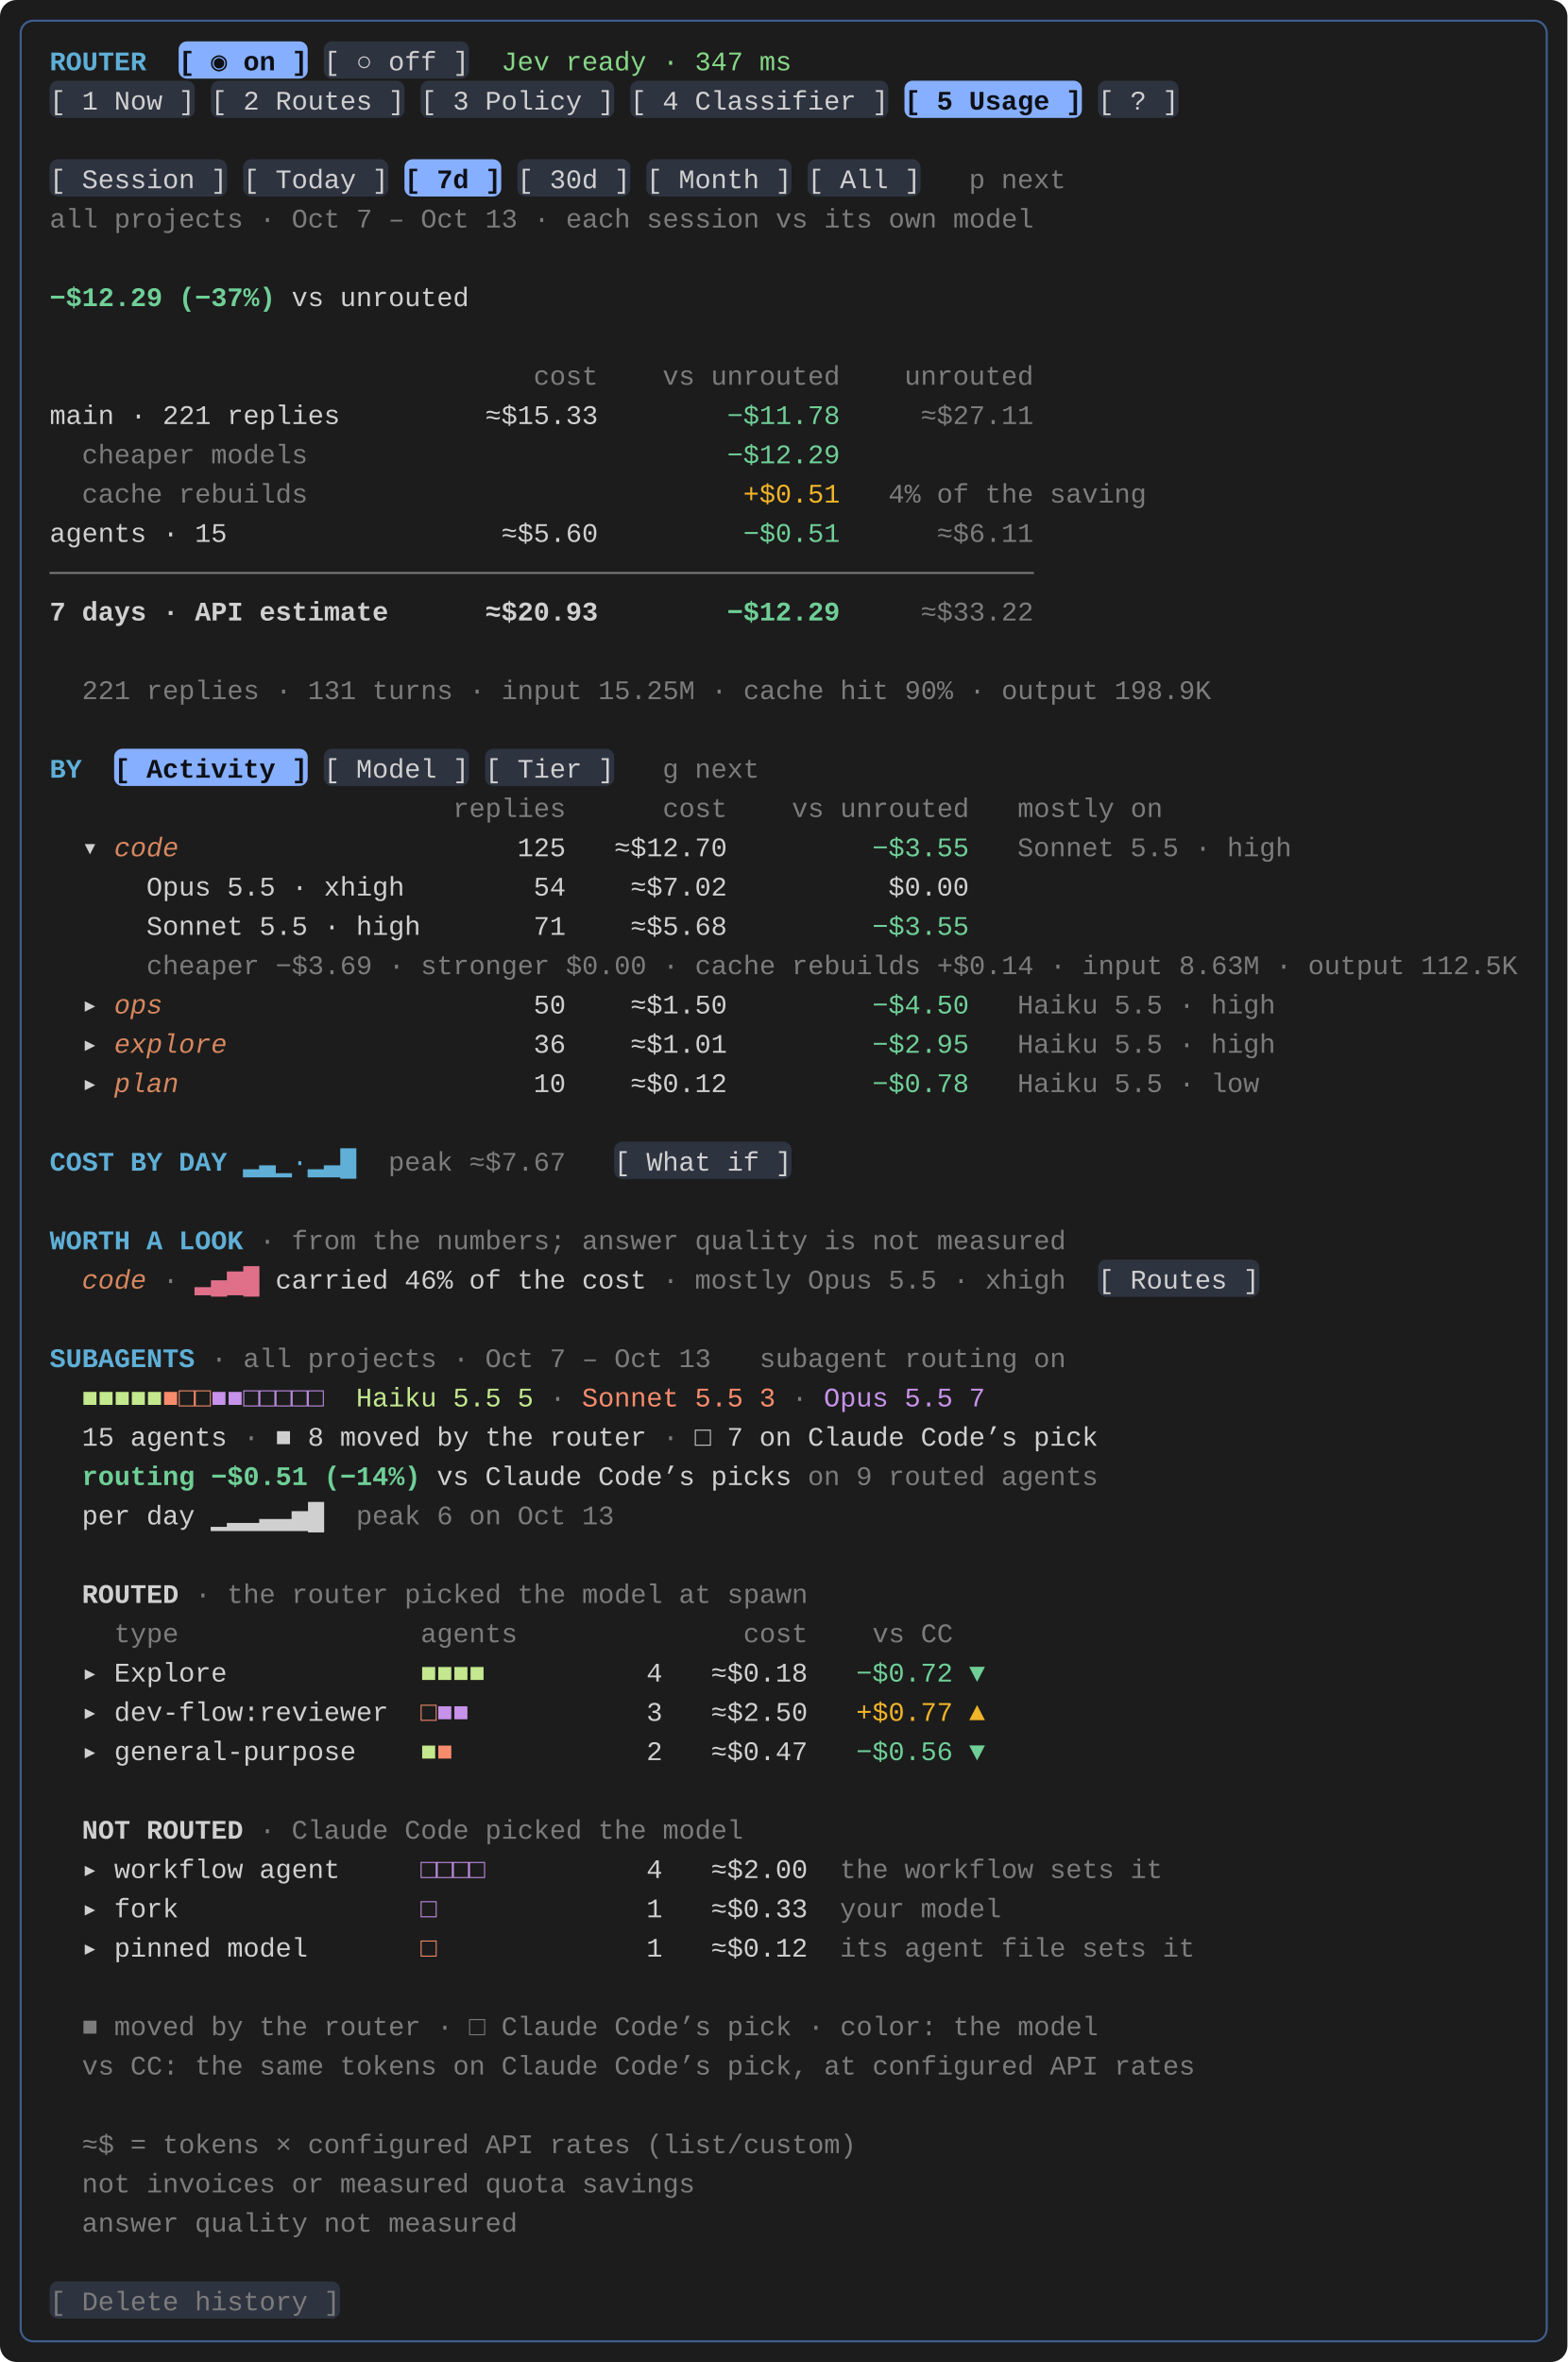
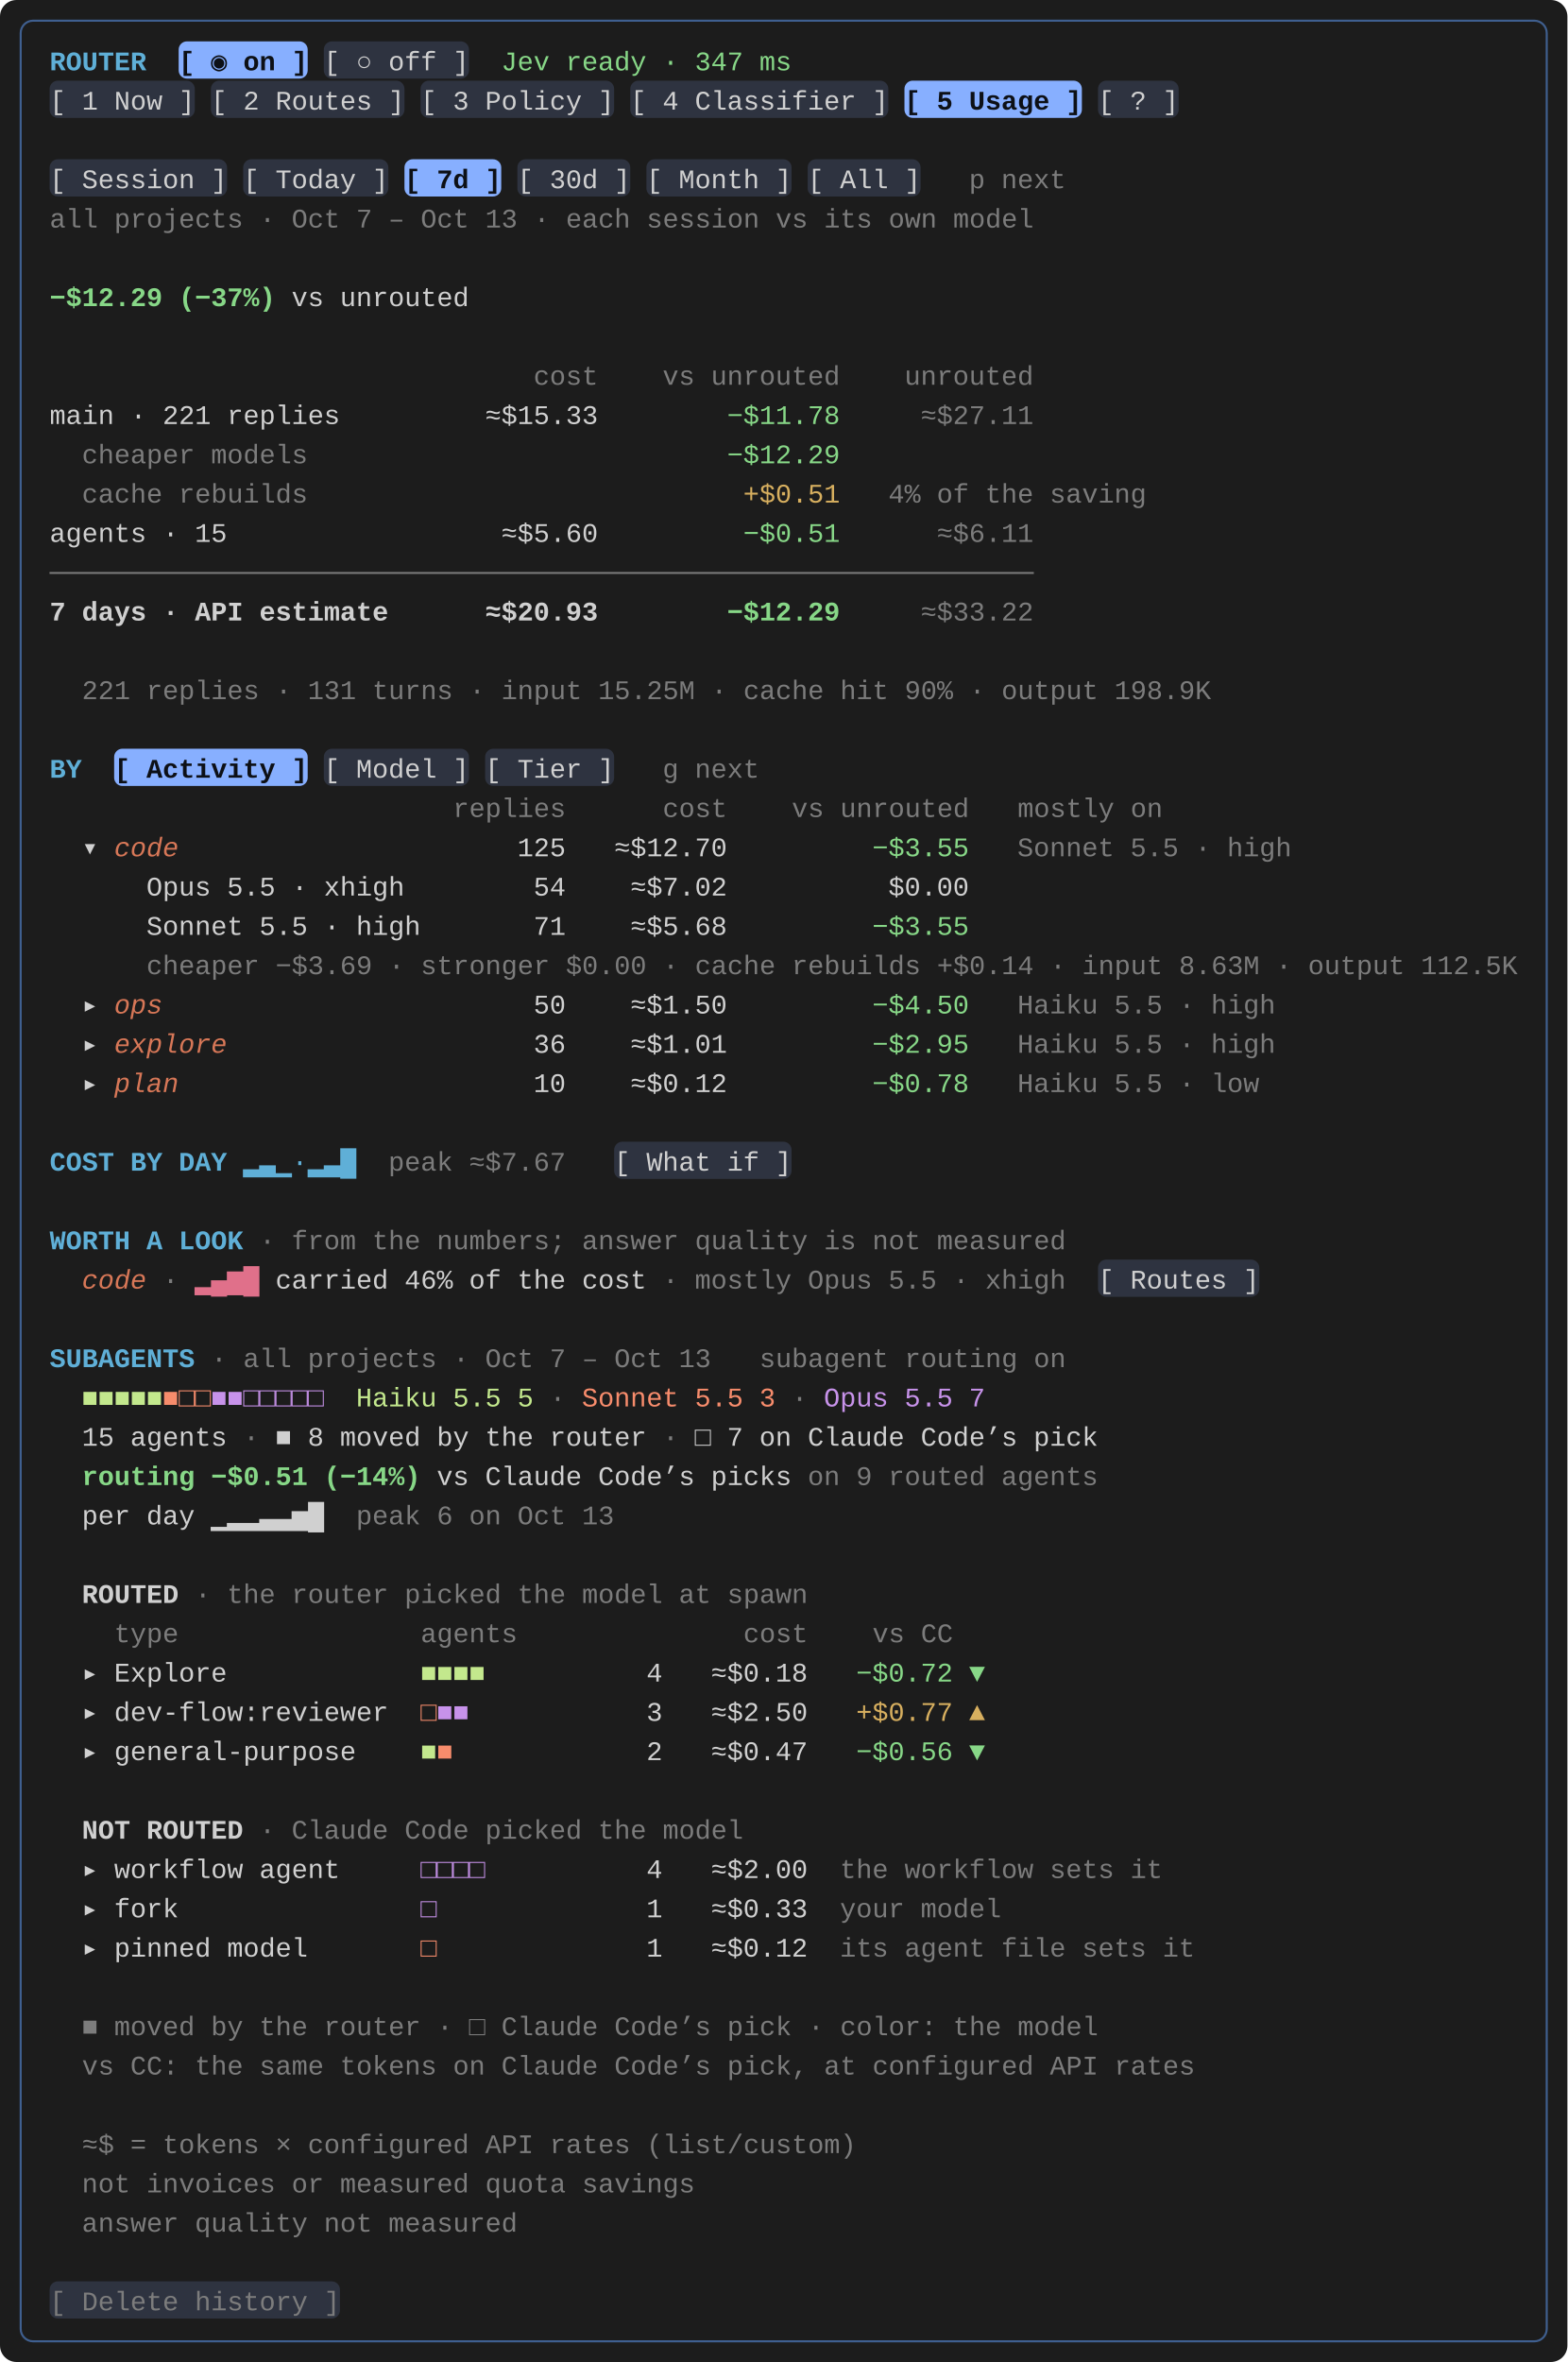
<svg xmlns="http://www.w3.org/2000/svg" viewBox="0 0 758 1142" role="img" aria-labelledby="title desc">
  <style>
    text { font-family: ui-monospace, SFMono-Regular, Menlo, Consolas, 'Liberation Mono', monospace; font-size: 13px; }
    .cap { font-family: system-ui, -apple-system, 'Segoe UI', sans-serif; font-size: 12px; fill: #9a988f; }
  </style>
  <rect width="758" height="1142" rx="8" fill="#1c1c1c" />
  <rect x="10" y="10" width="738" height="1122" rx="6" fill="none" stroke="#3f5f8f" />
  <text x="24.0" y="34" fill="#5fafd7" font-weight="700" xml:space="preserve">ROUTER</text>
  <rect x="86.4" y="20" width="62.4" height="18" rx="4" fill="#87afff" />
  <text x="86.4" y="34" fill="#0d1016" font-weight="700" xml:space="preserve">[ ◉ on ]</text>
  <rect x="156.6" y="20" width="70.2" height="18" rx="4" fill="#2e3340" />
  <text x="156.6" y="34" fill="#d0d0d0" xml:space="preserve">[ ○ off ]</text>
  <text x="242.4" y="34" fill="#87d787" xml:space="preserve">Jev ready · 347 ms</text>
  <rect x="24.0" y="39" width="70.2" height="18" rx="4" fill="#2e3340" />
  <text x="24.0" y="53" fill="#d0d0d0" xml:space="preserve">[ 1 Now ]</text>
  <rect x="102.0" y="39" width="93.6" height="18" rx="4" fill="#2e3340" />
  <text x="102.0" y="53" fill="#d0d0d0" xml:space="preserve">[ 2 Routes ]</text>
  <rect x="203.4" y="39" width="93.6" height="18" rx="4" fill="#2e3340" />
  <text x="203.4" y="53" fill="#d0d0d0" xml:space="preserve">[ 3 Policy ]</text>
  <rect x="304.8" y="39" width="124.8" height="18" rx="4" fill="#2e3340" />
  <text x="304.8" y="53" fill="#d0d0d0" xml:space="preserve">[ 4 Classifier ]</text>
  <rect x="437.4" y="39" width="85.8" height="18" rx="4" fill="#87afff" />
  <text x="437.4" y="53" fill="#0d1016" font-weight="700" xml:space="preserve">[ 5 Usage ]</text>
  <rect x="531.0" y="39" width="39.0" height="18" rx="4" fill="#2e3340" />
  <text x="531.0" y="53" fill="#d0d0d0" xml:space="preserve">[ ? ]</text>
  <rect x="24.0" y="77" width="85.8" height="18" rx="4" fill="#2e3340" />
  <text x="24.0" y="91" fill="#d0d0d0" xml:space="preserve">[ Session ]</text>
  <rect x="117.6" y="77" width="70.2" height="18" rx="4" fill="#2e3340" />
  <text x="117.6" y="91" fill="#d0d0d0" xml:space="preserve">[ Today ]</text>
  <rect x="195.6" y="77" width="46.8" height="18" rx="4" fill="#87afff" />
  <text x="195.6" y="91" fill="#0d1016" font-weight="700" xml:space="preserve">[ 7d ]</text>
  <rect x="250.2" y="77" width="54.6" height="18" rx="4" fill="#2e3340" />
  <text x="250.2" y="91" fill="#d0d0d0" xml:space="preserve">[ 30d ]</text>
  <rect x="312.6" y="77" width="70.2" height="18" rx="4" fill="#2e3340" />
  <text x="312.6" y="91" fill="#d0d0d0" xml:space="preserve">[ Month ]</text>
  <rect x="390.6" y="77" width="54.6" height="18" rx="4" fill="#2e3340" />
  <text x="390.6" y="91" fill="#d0d0d0" xml:space="preserve">[ All ]</text>
  <text x="453.0" y="91" fill="#7c7c7c" xml:space="preserve">  p next</text>
  <text x="24.0" y="110" fill="#7c7c7c" xml:space="preserve">all projects · Oct 7 – Oct 13 · each session vs its own model</text>
-   <text x="24.0" y="148" fill="#6fcf97" font-weight="700" xml:space="preserve">−$12.29 (−37%)</text>
+   <text x="24.0" y="148" fill="#87d787" font-weight="700" xml:space="preserve">−$12.29 (−37%)</text>
  <text x="133.2" y="148" fill="#d0d0d0" xml:space="preserve"> vs unrouted</text>
  <text x="226.8" y="186" fill="#7c7c7c" xml:space="preserve">    cost</text>
  <text x="289.2" y="186" fill="#7c7c7c" xml:space="preserve">    vs unrouted</text>
  <text x="406.2" y="186" fill="#7c7c7c" xml:space="preserve">    unrouted</text>
  <text x="24.0" y="205" fill="#d0d0d0" xml:space="preserve">main · 221 replies</text>
  <text x="226.8" y="205" fill="#d0d0d0" xml:space="preserve"> ≈$15.33</text>
-   <text x="289.2" y="205" fill="#6fcf97" xml:space="preserve">        −$11.78</text>
+   <text x="289.2" y="205" fill="#87d787" xml:space="preserve">        −$11.78</text>
  <text x="406.2" y="205" fill="#7c7c7c" xml:space="preserve">     ≈$27.11</text>
  <text x="24.0" y="224" fill="#7c7c7c" xml:space="preserve">  cheaper models</text>
-   <text x="289.2" y="224" fill="#6fcf97" xml:space="preserve">        −$12.29</text>
+   <text x="289.2" y="224" fill="#87d787" xml:space="preserve">        −$12.29</text>
  <text x="24.0" y="243" fill="#7c7c7c" xml:space="preserve">  cache rebuilds</text>
-   <text x="289.2" y="243" fill="#f0b429" xml:space="preserve">         +$0.51</text>
+   <text x="289.2" y="243" fill="#d7af5f" xml:space="preserve">         +$0.51</text>
  <text x="406.2" y="243" fill="#7c7c7c" xml:space="preserve">   4% of the saving</text>
  <text x="24.0" y="262" fill="#d0d0d0" xml:space="preserve">agents · 15</text>
  <text x="226.8" y="262" fill="#d0d0d0" xml:space="preserve">  ≈$5.60</text>
-   <text x="289.2" y="262" fill="#6fcf97" xml:space="preserve">         −$0.51</text>
+   <text x="289.2" y="262" fill="#87d787" xml:space="preserve">         −$0.51</text>
  <text x="406.2" y="262" fill="#7c7c7c" xml:space="preserve">      ≈$6.11</text>
  <text x="24.0" y="281" fill="#7c7c7c" xml:space="preserve">─────────────────────────────────────────────────────────────</text>
  <text x="24.0" y="300" fill="#d0d0d0" font-weight="700" xml:space="preserve">7 days · API estimate</text>
  <text x="226.8" y="300" fill="#d0d0d0" font-weight="700" xml:space="preserve"> ≈$20.93</text>
-   <text x="289.2" y="300" fill="#6fcf97" font-weight="700" xml:space="preserve">        −$12.29</text>
+   <text x="289.2" y="300" fill="#87d787" font-weight="700" xml:space="preserve">        −$12.29</text>
  <text x="406.2" y="300" fill="#7c7c7c" xml:space="preserve">     ≈$33.22</text>
  <text x="24.0" y="338" fill="#7c7c7c" xml:space="preserve">  221 replies · 131 turns · input 15.25M · cache hit 90% · output 198.9K</text>
  <text x="24.0" y="376" fill="#5fafd7" font-weight="700" xml:space="preserve">BY  </text>
  <rect x="55.2" y="362" width="93.6" height="18" rx="4" fill="#87afff" />
  <text x="55.2" y="376" fill="#0d1016" font-weight="700" xml:space="preserve">[ Activity ]</text>
  <rect x="156.6" y="362" width="70.2" height="18" rx="4" fill="#2e3340" />
  <text x="156.6" y="376" fill="#d0d0d0" xml:space="preserve">[ Model ]</text>
  <rect x="234.6" y="362" width="62.4" height="18" rx="4" fill="#2e3340" />
  <text x="234.6" y="376" fill="#d0d0d0" xml:space="preserve">[ Tier ]</text>
  <text x="304.8" y="376" fill="#7c7c7c" xml:space="preserve">  g next</text>
  <text x="24.0" y="395" fill="#7c7c7c" xml:space="preserve">                         replies      cost    vs unrouted   mostly on</text>
  <text x="39.6" y="414" fill="#d0d0d0" xml:space="preserve">▾</text>
-   <text x="55.2" y="414" fill="#d7875f" font-style="italic" xml:space="preserve">code</text>
+   <text x="55.2" y="414" fill="#d77757" font-style="italic" xml:space="preserve">code</text>
  <text x="211.2" y="414" fill="#d0d0d0" xml:space="preserve">     125   ≈$12.70</text>
-   <text x="351.6" y="414" fill="#6fcf97" xml:space="preserve">         −$3.55</text>
+   <text x="351.6" y="414" fill="#87d787" xml:space="preserve">         −$3.55</text>
  <text x="468.6" y="414" fill="#7c7c7c" xml:space="preserve">   Sonnet 5.5 · high</text>
  <text x="70.8" y="433" fill="#d0d0d0" xml:space="preserve">Opus 5.5 · xhigh</text>
  <text x="211.2" y="433" fill="#d0d0d0" xml:space="preserve">      54    ≈$7.02</text>
  <text x="351.6" y="433" fill="#d0d0d0" xml:space="preserve">          $0.00</text>
  <text x="70.8" y="452" fill="#d0d0d0" xml:space="preserve">Sonnet 5.5 · high</text>
  <text x="211.2" y="452" fill="#d0d0d0" xml:space="preserve">      71    ≈$5.68</text>
-   <text x="351.6" y="452" fill="#6fcf97" xml:space="preserve">         −$3.55</text>
+   <text x="351.6" y="452" fill="#87d787" xml:space="preserve">         −$3.55</text>
  <text x="24.0" y="471" fill="#7c7c7c" xml:space="preserve">      cheaper −$3.69 · stronger $0.00 · cache rebuilds +$0.14 · input 8.63M · output 112.5K</text>
  <text x="39.6" y="490" fill="#d0d0d0" xml:space="preserve">▸</text>
-   <text x="55.2" y="490" fill="#d7875f" font-style="italic" xml:space="preserve">ops</text>
+   <text x="55.2" y="490" fill="#d77757" font-style="italic" xml:space="preserve">ops</text>
  <text x="211.2" y="490" fill="#d0d0d0" xml:space="preserve">      50    ≈$1.50</text>
-   <text x="351.6" y="490" fill="#6fcf97" xml:space="preserve">         −$4.50</text>
+   <text x="351.6" y="490" fill="#87d787" xml:space="preserve">         −$4.50</text>
  <text x="468.6" y="490" fill="#7c7c7c" xml:space="preserve">   Haiku 5.5 · high</text>
  <text x="39.6" y="509" fill="#d0d0d0" xml:space="preserve">▸</text>
-   <text x="55.2" y="509" fill="#d7875f" font-style="italic" xml:space="preserve">explore</text>
+   <text x="55.2" y="509" fill="#d77757" font-style="italic" xml:space="preserve">explore</text>
  <text x="211.2" y="509" fill="#d0d0d0" xml:space="preserve">      36    ≈$1.01</text>
-   <text x="351.6" y="509" fill="#6fcf97" xml:space="preserve">         −$2.95</text>
+   <text x="351.6" y="509" fill="#87d787" xml:space="preserve">         −$2.95</text>
  <text x="468.6" y="509" fill="#7c7c7c" xml:space="preserve">   Haiku 5.5 · high</text>
  <text x="39.6" y="528" fill="#d0d0d0" xml:space="preserve">▸</text>
-   <text x="55.2" y="528" fill="#d7875f" font-style="italic" xml:space="preserve">plan</text>
+   <text x="55.2" y="528" fill="#d77757" font-style="italic" xml:space="preserve">plan</text>
  <text x="211.2" y="528" fill="#d0d0d0" xml:space="preserve">      10    ≈$0.12</text>
-   <text x="351.6" y="528" fill="#6fcf97" xml:space="preserve">         −$0.78</text>
+   <text x="351.6" y="528" fill="#87d787" xml:space="preserve">         −$0.78</text>
  <text x="468.6" y="528" fill="#7c7c7c" xml:space="preserve">   Haiku 5.5 · low</text>
  <text x="24.0" y="566" fill="#5fafd7" font-weight="700" xml:space="preserve">COST BY DAY </text>
  <text x="117.6" y="566" fill="#5fafd7" xml:space="preserve">▂▃▁·▂▃█</text>
  <text x="172.2" y="566" fill="#7c7c7c" xml:space="preserve">  peak ≈$7.67   </text>
  <rect x="297.0" y="552" width="85.8" height="18" rx="4" fill="#2e3340" />
  <text x="297.0" y="566" fill="#d0d0d0" xml:space="preserve">[ What if ]</text>
  <text x="24.0" y="604" fill="#5fafd7" font-weight="700" xml:space="preserve">WORTH A LOOK</text>
  <text x="117.6" y="604" fill="#7c7c7c" xml:space="preserve"> · from the numbers; answer quality is not measured</text>
-   <text x="39.6" y="623" fill="#d7875f" font-style="italic" xml:space="preserve">code</text>
+   <text x="39.6" y="623" fill="#d77757" font-style="italic" xml:space="preserve">code</text>
  <text x="70.8" y="623" fill="#7c7c7c" xml:space="preserve"> · </text>
  <text x="94.2" y="623" fill="#e0708a" xml:space="preserve">▂▄▆█</text>
  <text x="125.4" y="623" fill="#d0d0d0" xml:space="preserve"> carried 46% of the cost</text>
  <text x="312.6" y="623" fill="#7c7c7c" xml:space="preserve"> · mostly Opus 5.5 · xhigh</text>
  <rect x="531.0" y="609" width="78.0" height="18" rx="4" fill="#2e3340" />
  <text x="531.0" y="623" fill="#d0d0d0" xml:space="preserve">[ Routes ]</text>
  <text x="24.0" y="661" fill="#5fafd7" font-weight="700" xml:space="preserve">SUBAGENTS</text>
  <text x="94.2" y="661" fill="#7c7c7c" xml:space="preserve"> · all projects · Oct 7 – Oct 13   subagent routing on</text>
  <text x="39.6" y="680" fill="#c3e88d" xml:space="preserve">■■■■■</text>
  <text x="78.6" y="680" fill="#f78c6c" xml:space="preserve">■</text>
  <text x="86.4" y="680" fill="#f78c6c" xml:space="preserve">□□</text>
  <text x="102.0" y="680" fill="#c792ea" xml:space="preserve">■■</text>
  <text x="117.6" y="680" fill="#c792ea" xml:space="preserve">□□□□□</text>
  <text x="172.2" y="680" fill="#c3e88d" xml:space="preserve">Haiku 5.5 5</text>
  <text x="258.0" y="680" fill="#7c7c7c" xml:space="preserve"> · </text>
  <text x="281.4" y="680" fill="#f78c6c" xml:space="preserve">Sonnet 5.5 3</text>
  <text x="375.0" y="680" fill="#7c7c7c" xml:space="preserve"> · </text>
  <text x="398.4" y="680" fill="#c792ea" xml:space="preserve">Opus 5.5 7</text>
  <text x="24.0" y="699" fill="#d0d0d0" xml:space="preserve">  15 agents</text>
  <text x="109.8" y="699" fill="#7c7c7c" xml:space="preserve"> · </text>
  <text x="133.2" y="699" fill="#d0d0d0" xml:space="preserve">■ 8 moved by the router</text>
  <text x="312.6" y="699" fill="#7c7c7c" xml:space="preserve"> · </text>
  <text x="336.0" y="699" fill="#d0d0d0" xml:space="preserve">□ 7 on Claude Code’s pick</text>
-   <text x="39.6" y="718" fill="#6fcf97" font-weight="700" xml:space="preserve">routing −$0.51 (−14%)</text>
+   <text x="39.6" y="718" fill="#87d787" font-weight="700" xml:space="preserve">routing −$0.51 (−14%)</text>
  <text x="203.4" y="718" fill="#d0d0d0" xml:space="preserve"> vs Claude Code’s picks</text>
  <text x="382.8" y="718" fill="#7c7c7c" xml:space="preserve"> on 9 routed agents</text>
  <text x="24.0" y="737" fill="#d0d0d0" xml:space="preserve">  per day </text>
  <text x="102.0" y="737" fill="#d0d0d0" font-weight="700" xml:space="preserve">▁▂▂▃▃▅█</text>
  <text x="156.6" y="737" fill="#7c7c7c" xml:space="preserve">  peak 6 on Oct 13</text>
  <text x="24.0" y="775" fill="#d0d0d0" font-weight="700" xml:space="preserve">  ROUTED</text>
  <text x="86.4" y="775" fill="#7c7c7c" xml:space="preserve"> · the router picked the model at spawn</text>
  <text x="24.0" y="794" fill="#7c7c7c" xml:space="preserve">    type               agents              cost    vs CC</text>
  <text x="39.6" y="813" fill="#d0d0d0" xml:space="preserve">▸</text>
  <text x="55.2" y="813" fill="#d0d0d0" xml:space="preserve">Explore</text>
  <text x="203.4" y="813" fill="#c3e88d" xml:space="preserve">■■■■</text>
  <text x="297.0" y="813" fill="#d0d0d0" xml:space="preserve">  4</text>
  <text x="320.4" y="813" fill="#d0d0d0" xml:space="preserve">   ≈$0.18</text>
-   <text x="390.6" y="813" fill="#6fcf97" xml:space="preserve">   −$0.72 ▼</text>
+   <text x="390.6" y="813" fill="#87d787" xml:space="preserve">   −$0.72 ▼</text>
  <text x="39.6" y="832" fill="#d0d0d0" xml:space="preserve">▸</text>
  <text x="55.2" y="832" fill="#d0d0d0" xml:space="preserve">dev-flow:reviewer</text>
  <text x="203.4" y="832" fill="#f78c6c" xml:space="preserve">□</text>
  <text x="211.2" y="832" fill="#c792ea" xml:space="preserve">■■</text>
  <text x="297.0" y="832" fill="#d0d0d0" xml:space="preserve">  3</text>
  <text x="320.4" y="832" fill="#d0d0d0" xml:space="preserve">   ≈$2.50</text>
-   <text x="390.6" y="832" fill="#f0b429" xml:space="preserve">   +$0.77 ▲</text>
+   <text x="390.6" y="832" fill="#d7af5f" xml:space="preserve">   +$0.77 ▲</text>
  <text x="39.6" y="851" fill="#d0d0d0" xml:space="preserve">▸</text>
  <text x="55.2" y="851" fill="#d0d0d0" xml:space="preserve">general-purpose</text>
  <text x="203.4" y="851" fill="#c3e88d" xml:space="preserve">■</text>
  <text x="211.2" y="851" fill="#f78c6c" xml:space="preserve">■</text>
  <text x="297.0" y="851" fill="#d0d0d0" xml:space="preserve">  2</text>
  <text x="320.4" y="851" fill="#d0d0d0" xml:space="preserve">   ≈$0.47</text>
-   <text x="390.6" y="851" fill="#6fcf97" xml:space="preserve">   −$0.56 ▼</text>
+   <text x="390.6" y="851" fill="#87d787" xml:space="preserve">   −$0.56 ▼</text>
  <text x="24.0" y="889" fill="#d0d0d0" font-weight="700" xml:space="preserve">  NOT ROUTED</text>
  <text x="117.6" y="889" fill="#7c7c7c" xml:space="preserve"> · Claude Code picked the model</text>
  <text x="39.6" y="908" fill="#d0d0d0" xml:space="preserve">▸</text>
  <text x="55.2" y="908" fill="#d0d0d0" xml:space="preserve">workflow agent</text>
  <text x="203.4" y="908" fill="#c792ea" xml:space="preserve">□□□□</text>
  <text x="297.0" y="908" fill="#d0d0d0" xml:space="preserve">  4</text>
  <text x="320.4" y="908" fill="#d0d0d0" xml:space="preserve">   ≈$2.00</text>
  <text x="390.6" y="908" fill="#7c7c7c" xml:space="preserve">  the workflow sets it</text>
  <text x="39.6" y="927" fill="#d0d0d0" xml:space="preserve">▸</text>
  <text x="55.2" y="927" fill="#d0d0d0" xml:space="preserve">fork</text>
  <text x="203.4" y="927" fill="#c792ea" xml:space="preserve">□</text>
  <text x="297.0" y="927" fill="#d0d0d0" xml:space="preserve">  1</text>
  <text x="320.4" y="927" fill="#d0d0d0" xml:space="preserve">   ≈$0.33</text>
  <text x="390.6" y="927" fill="#7c7c7c" xml:space="preserve">  your model</text>
  <text x="39.6" y="946" fill="#d0d0d0" xml:space="preserve">▸</text>
  <text x="55.2" y="946" fill="#d0d0d0" xml:space="preserve">pinned model</text>
  <text x="203.4" y="946" fill="#f78c6c" xml:space="preserve">□</text>
  <text x="297.0" y="946" fill="#d0d0d0" xml:space="preserve">  1</text>
  <text x="320.4" y="946" fill="#d0d0d0" xml:space="preserve">   ≈$0.12</text>
  <text x="390.6" y="946" fill="#7c7c7c" xml:space="preserve">  its agent file sets it</text>
  <text x="24.0" y="984" fill="#7c7c7c" xml:space="preserve">  ■ moved by the router · □ Claude Code’s pick · color: the model</text>
  <text x="24.0" y="1003" fill="#7c7c7c" xml:space="preserve">  vs CC: the same tokens on Claude Code’s pick, at configured API rates</text>
  <text x="24.0" y="1041" fill="#7c7c7c" xml:space="preserve">  ≈$ = tokens × configured API rates (list/custom)</text>
  <text x="24.0" y="1060" fill="#7c7c7c" xml:space="preserve">  not invoices or measured quota savings</text>
  <text x="24.0" y="1079" fill="#7c7c7c" xml:space="preserve">  answer quality not measured</text>
  <rect x="24.0" y="1103" width="140.4" height="18" rx="4" fill="#2e3340" />
  <text x="24.0" y="1117" fill="#7c7c7c" xml:space="preserve">[ Delete history ]</text>
</svg>
